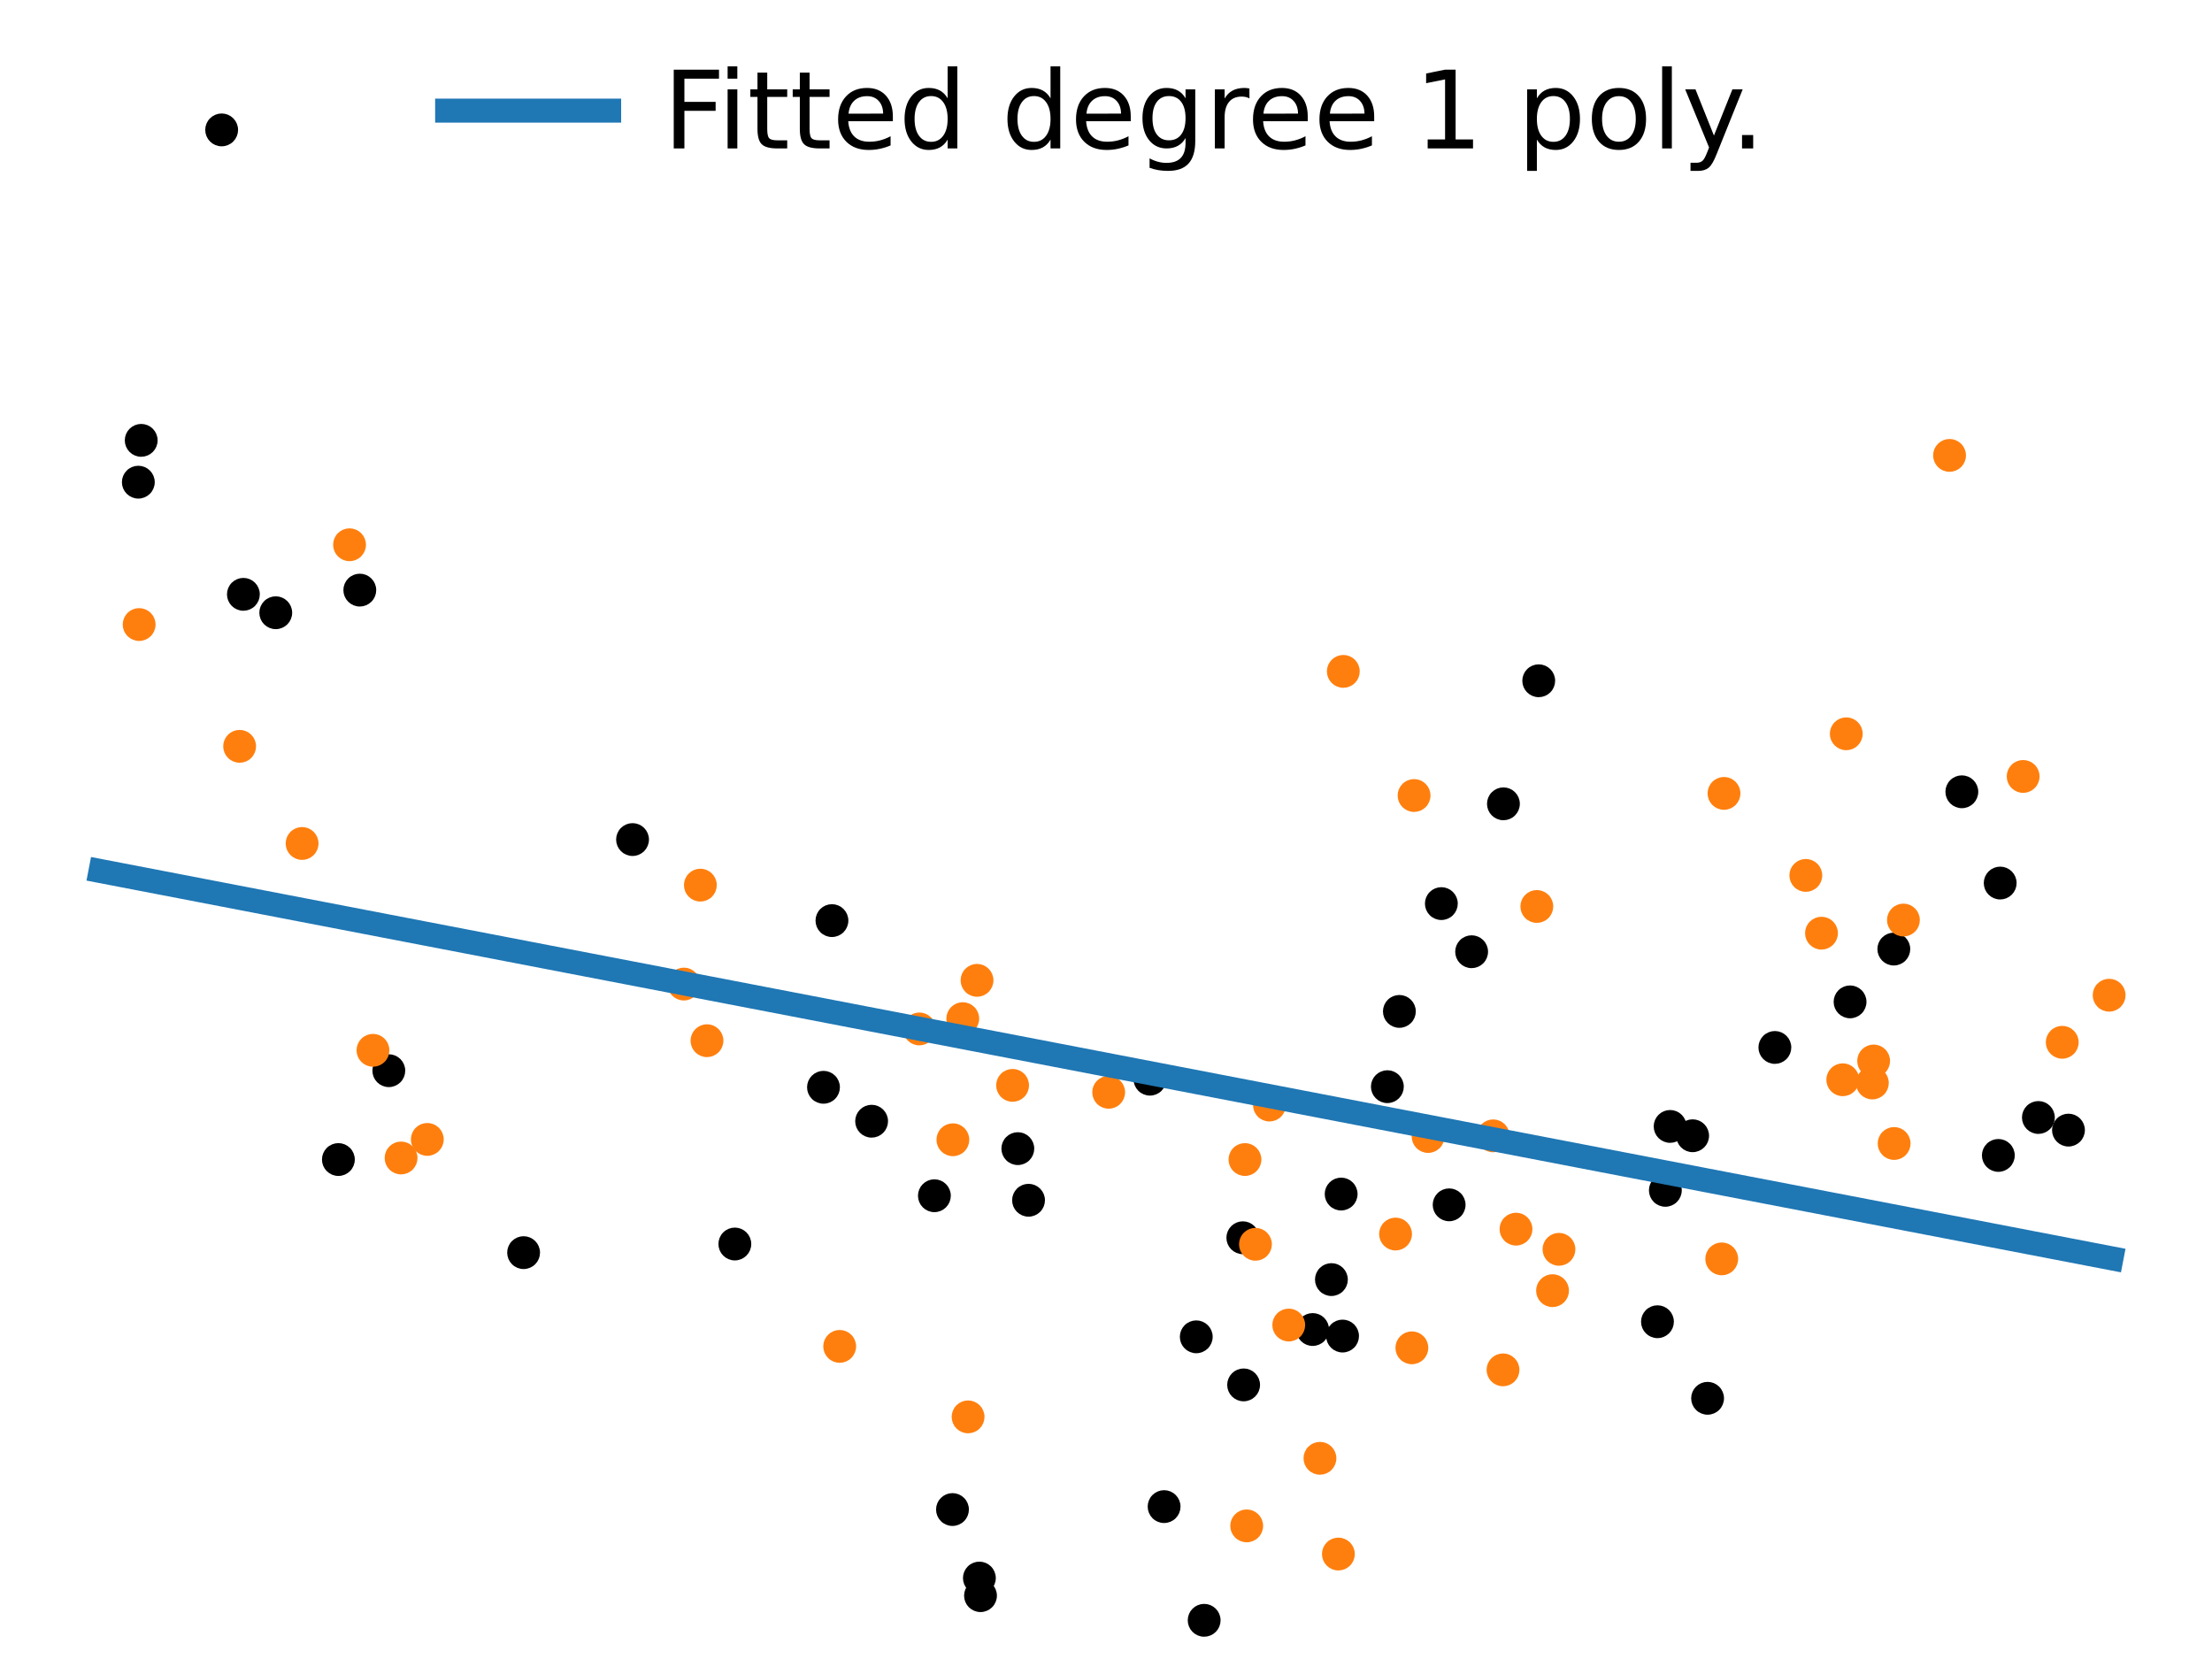
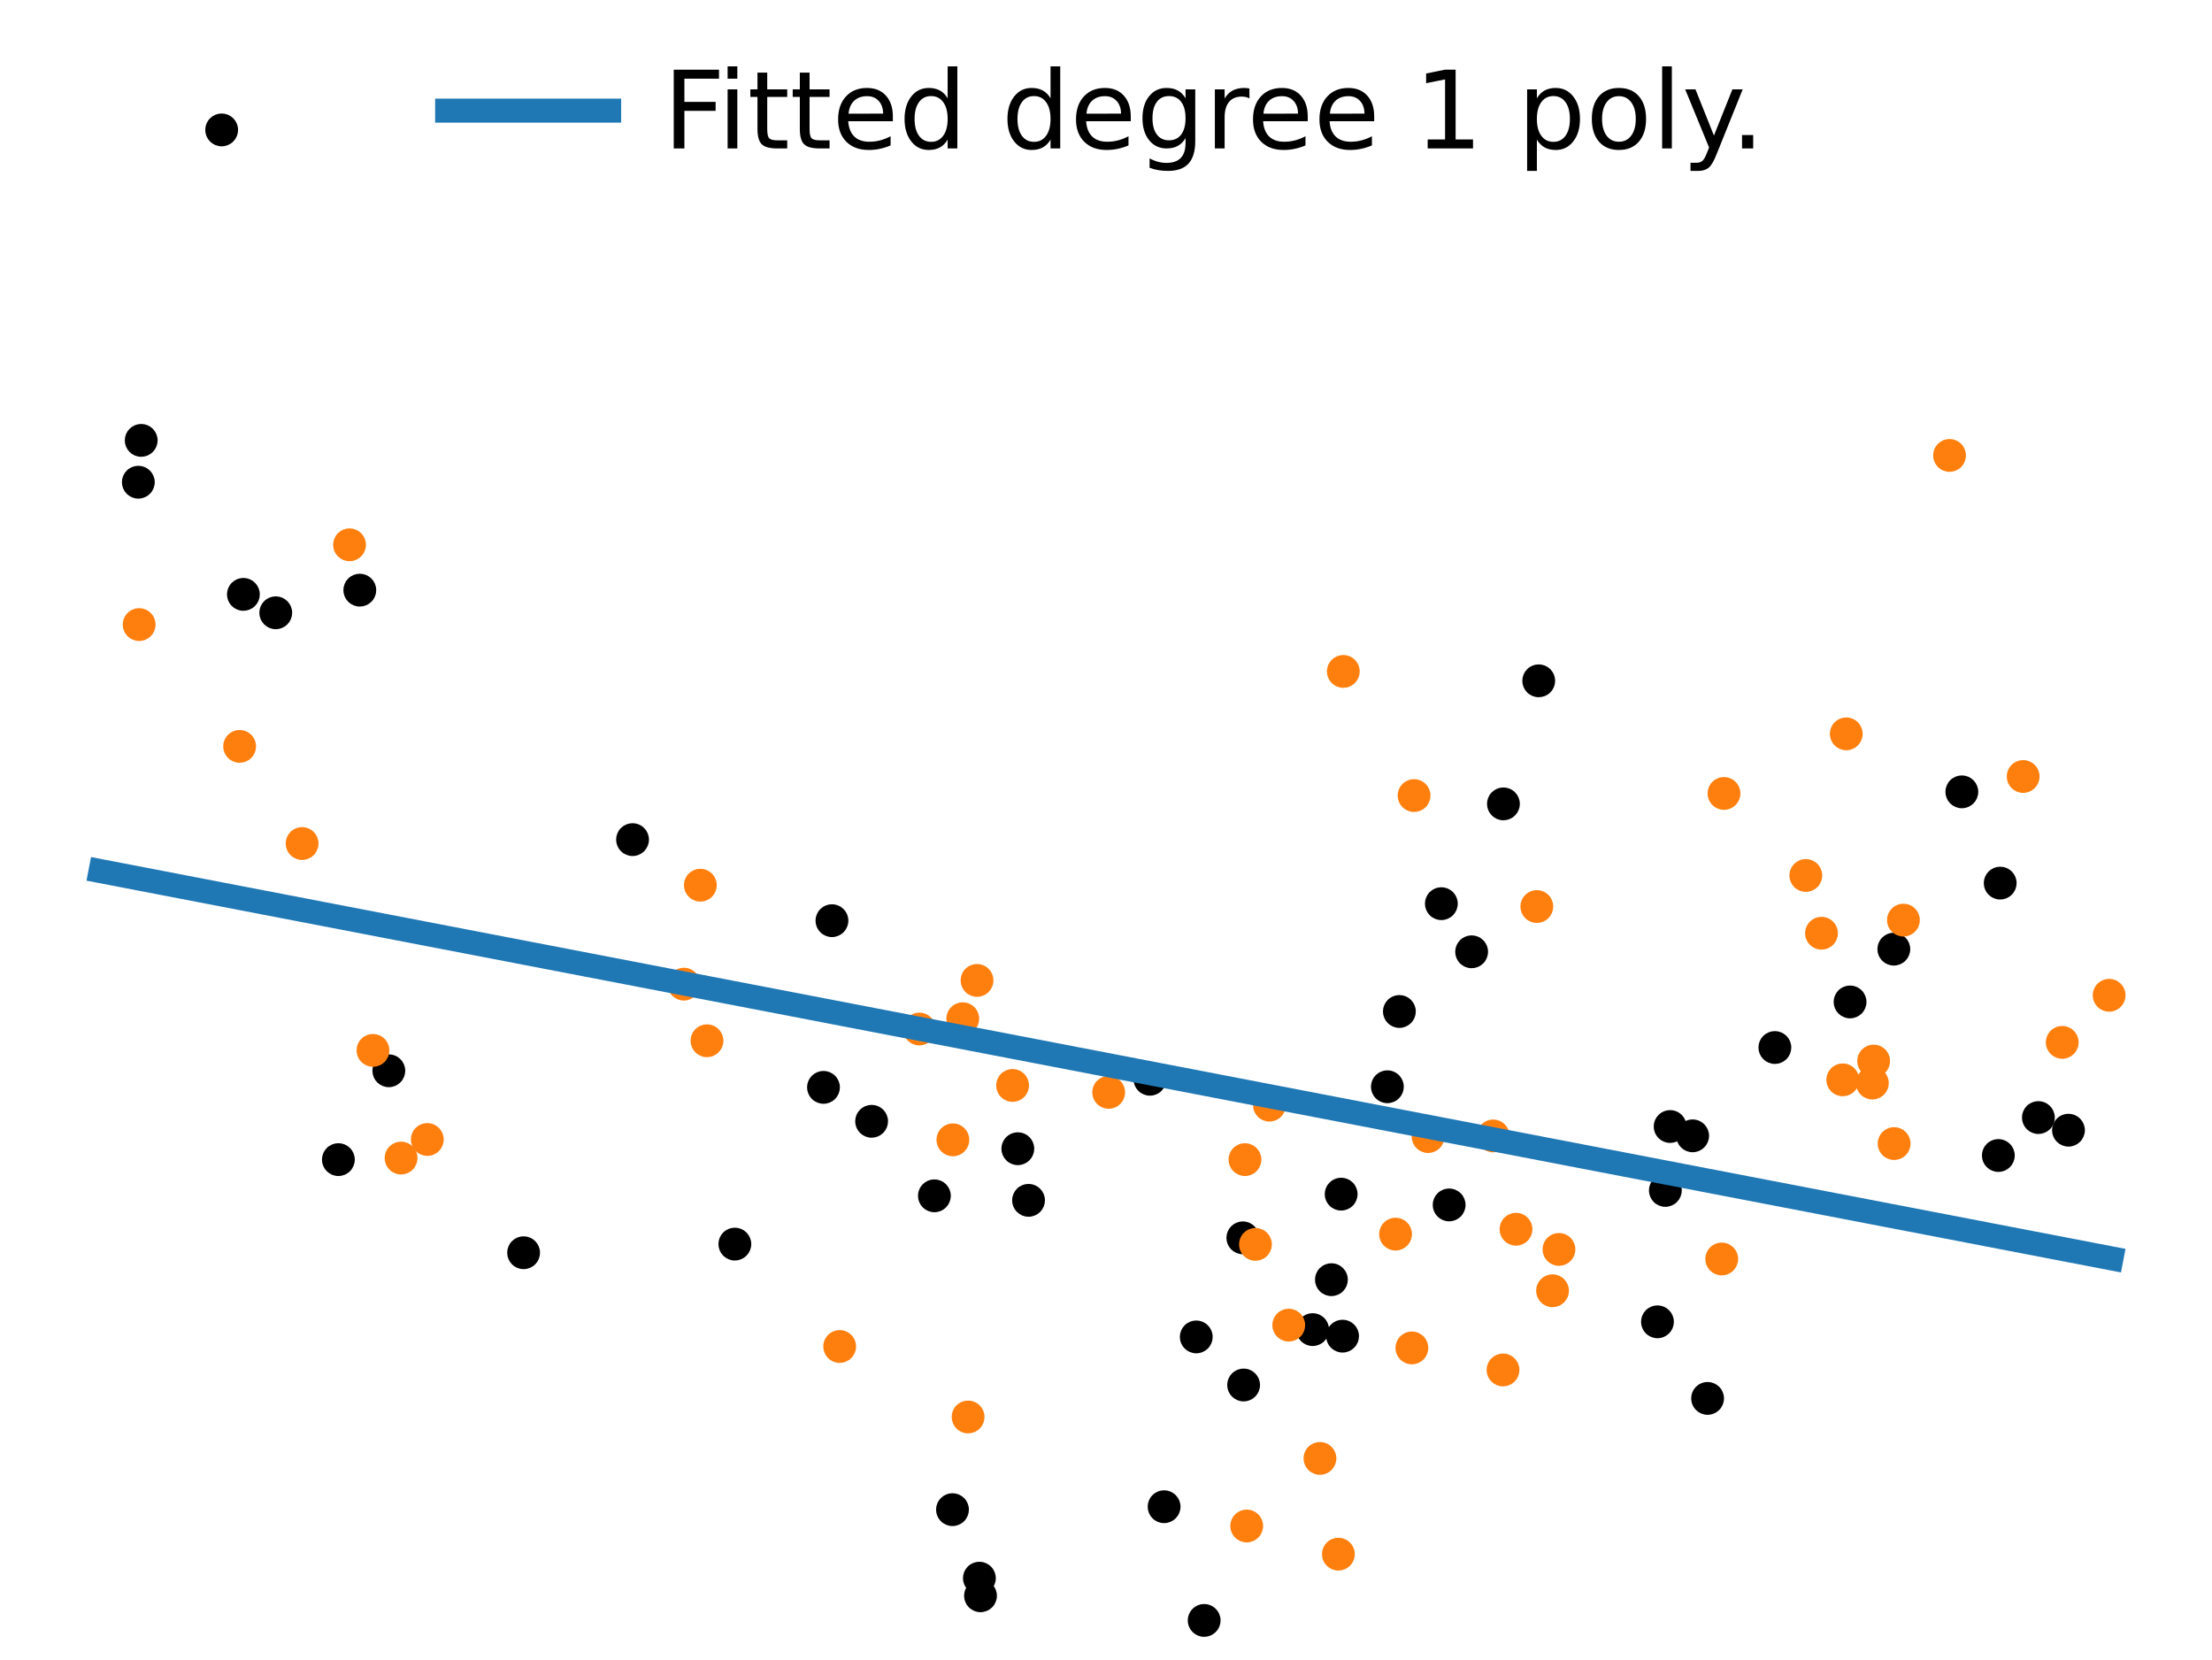
- <svg xmlns="http://www.w3.org/2000/svg" xmlns:xlink="http://www.w3.org/1999/xlink" height="276.48pt" version="1.1" viewBox="0 0 368.64 276.48" width="368.64pt">
+ <svg xmlns="http://www.w3.org/2000/svg" xmlns:xlink="http://www.w3.org/1999/xlink" width="491.52" height="368.64" version="1.1" viewBox="0 0 368.64 276.48">
  <defs>
-     <style type="text/css">*{stroke-linecap:butt;stroke-linejoin:round;}</style>
+     <style type="text/css">*{stroke-linecap:butt;stroke-linejoin:round}</style>
  </defs>
  <g id="figure_1">
    <g id="patch_1">
-       <path d="M 0 276.48  L 368.64 276.48  L 368.64 0  L 0 0  z " style="fill:none;" />
+       <path d="M 0 276.48 L 368.64 276.48 L 368.64 0 L 0 0 z" style="fill:none" />
    </g>
    <g id="axes_1">
      <g id="PathCollection_1">
        <defs>
-           <path d="M 0 2.236  C 0.593 2.236 1.162 2 1.581 1.581  C 2 1.162 2.236 0.593 2.236 0  C 2.236 -0.593 2 -1.162 1.581 -1.581  C 1.162 -2 0.593 -2.236 0 -2.236  C -0.593 -2.236 -1.162 -2 -1.581 -1.581  C -2 -1.162 -2.236 -0.593 -2.236 0  C -2.236 0.593 -2 1.162 -1.581 1.581  C -1.162 2 -0.593 2.236 0 2.236  z " id="m00d4eb7989" style="stroke:#000000;" />
+           <path id="m00d4eb7989" d="M 0 2.236 C 0.593 2.236 1.162 2 1.581 1.581 C 2 1.162 2.236 0.593 2.236 0 C 2.236 -0.593 2 -1.162 1.581 -1.581 C 1.162 -2 0.593 -2.236 0 -2.236 C -0.593 -2.236 -1.162 -2 -1.581 -1.581 C -2 -1.162 -2.236 -0.593 -2.236 0 C -2.236 0.593 -2 1.162 -1.581 1.581 C -1.162 2 -0.593 2.236 0 2.236 z" style="stroke:#000" />
        </defs>
        <g clip-path="url(#p0b54e3c470)">
-           <use style="stroke:#000000;" x="200.679" xlink:href="#m00d4eb7989" y="270.03" />
-           <use style="stroke:#000000;" x="256.436" xlink:href="#m00d4eb7989" y="113.452" />
-           <use style="stroke:#000000;" x="218.759" xlink:href="#m00d4eb7989" y="221.569" />
-           <use style="stroke:#000000;" x="199.362" xlink:href="#m00d4eb7989" y="222.787" />
-           <use style="stroke:#000000;" x="158.735" xlink:href="#m00d4eb7989" y="251.57" />
-           <use style="stroke:#000000;" x="233.213" xlink:href="#m00d4eb7989" y="168.555" />
-           <use style="stroke:#000000;" x="163.404" xlink:href="#m00d4eb7989" y="265.923" />
-           <use style="stroke:#000000;" x="315.614" xlink:href="#m00d4eb7989" y="158.167" />
-           <use style="stroke:#000000;" x="339.706" xlink:href="#m00d4eb7989" y="186.234" />
-           <use style="stroke:#000000;" x="145.258" xlink:href="#m00d4eb7989" y="186.855" />
-           <use style="stroke:#000000;" x="282.085" xlink:href="#m00d4eb7989" y="189.277" />
-           <use style="stroke:#000000;" x="194.003" xlink:href="#m00d4eb7989" y="251.081" />
-           <use style="stroke:#000000;" x="207.124" xlink:href="#m00d4eb7989" y="206.276" />
-           <use style="stroke:#000000;" x="326.949" xlink:href="#m00d4eb7989" y="131.954" />
-           <use style="stroke:#000000;" x="40.562" xlink:href="#m00d4eb7989" y="99.048" />
-           <use style="stroke:#000000;" x="45.956" xlink:href="#m00d4eb7989" y="102.115" />
-           <use style="stroke:#000000;" x="23.532" xlink:href="#m00d4eb7989" y="73.387" />
-           <use style="stroke:#000000;" x="295.79" xlink:href="#m00d4eb7989" y="174.562" />
-           <use style="stroke:#000000;" x="277.538" xlink:href="#m00d4eb7989" y="198.373" />
-           <use style="stroke:#000000;" x="308.321" xlink:href="#m00d4eb7989" y="166.965" />
-           <use style="stroke:#000000;" x="344.718" xlink:href="#m00d4eb7989" y="188.337" />
-           <use style="stroke:#000000;" x="284.576" xlink:href="#m00d4eb7989" y="233.031" />
-           <use style="stroke:#000000;" x="171.411" xlink:href="#m00d4eb7989" y="200.027" />
-           <use style="stroke:#000000;" x="278.333" xlink:href="#m00d4eb7989" y="187.723" />
-           <use style="stroke:#000000;" x="56.393" xlink:href="#m00d4eb7989" y="193.241" />
-           <use style="stroke:#000000;" x="231.211" xlink:href="#m00d4eb7989" y="181.098" />
-           <use style="stroke:#000000;" x="64.798" xlink:href="#m00d4eb7989" y="178.434" />
-           <use style="stroke:#000000;" x="333.341" xlink:href="#m00d4eb7989" y="147.164" />
-           <use style="stroke:#000000;" x="191.642" xlink:href="#m00d4eb7989" y="179.85" />
-           <use style="stroke:#000000;" x="155.721" xlink:href="#m00d4eb7989" y="199.273" />
-           <use style="stroke:#000000;" x="105.416" xlink:href="#m00d4eb7989" y="139.916" />
-           <use style="stroke:#000000;" x="276.223" xlink:href="#m00d4eb7989" y="220.27" />
-           <use style="stroke:#000000;" x="169.625" xlink:href="#m00d4eb7989" y="191.424" />
-           <use style="stroke:#000000;" x="207.254" xlink:href="#m00d4eb7989" y="230.798" />
-           <use style="stroke:#000000;" x="23.053" xlink:href="#m00d4eb7989" y="80.356" />
-           <use style="stroke:#000000;" x="223.743" xlink:href="#m00d4eb7989" y="222.658" />
-           <use style="stroke:#000000;" x="221.886" xlink:href="#m00d4eb7989" y="213.247" />
-           <use style="stroke:#000000;" x="223.508" xlink:href="#m00d4eb7989" y="198.994" />
-           <use style="stroke:#000000;" x="333.032" xlink:href="#m00d4eb7989" y="192.555" />
-           <use style="stroke:#000000;" x="245.253" xlink:href="#m00d4eb7989" y="158.609" />
-           <use style="stroke:#000000;" x="137.237" xlink:href="#m00d4eb7989" y="181.2" />
-           <use style="stroke:#000000;" x="163.218" xlink:href="#m00d4eb7989" y="262.99" />
-           <use style="stroke:#000000;" x="250.552" xlink:href="#m00d4eb7989" y="133.959" />
-           <use style="stroke:#000000;" x="36.94" xlink:href="#m00d4eb7989" y="21.648" />
-           <use style="stroke:#000000;" x="240.208" xlink:href="#m00d4eb7989" y="150.588" />
-           <use style="stroke:#000000;" x="241.505" xlink:href="#m00d4eb7989" y="200.79" />
-           <use style="stroke:#000000;" x="87.261" xlink:href="#m00d4eb7989" y="208.757" />
-           <use style="stroke:#000000;" x="59.963" xlink:href="#m00d4eb7989" y="98.344" />
-           <use style="stroke:#000000;" x="122.465" xlink:href="#m00d4eb7989" y="207.319" />
-           <use style="stroke:#000000;" x="138.646" xlink:href="#m00d4eb7989" y="153.422" />
+           <use style="stroke:#000" x="200.679" y="270.03" xlink:href="#m00d4eb7989" />
+           <use style="stroke:#000" x="256.436" y="113.452" xlink:href="#m00d4eb7989" />
+           <use style="stroke:#000" x="218.759" y="221.569" xlink:href="#m00d4eb7989" />
+           <use style="stroke:#000" x="199.362" y="222.787" xlink:href="#m00d4eb7989" />
+           <use style="stroke:#000" x="158.735" y="251.57" xlink:href="#m00d4eb7989" />
+           <use style="stroke:#000" x="233.213" y="168.555" xlink:href="#m00d4eb7989" />
+           <use style="stroke:#000" x="163.404" y="265.923" xlink:href="#m00d4eb7989" />
+           <use style="stroke:#000" x="315.614" y="158.167" xlink:href="#m00d4eb7989" />
+           <use style="stroke:#000" x="339.706" y="186.234" xlink:href="#m00d4eb7989" />
+           <use style="stroke:#000" x="145.258" y="186.855" xlink:href="#m00d4eb7989" />
+           <use style="stroke:#000" x="282.085" y="189.277" xlink:href="#m00d4eb7989" />
+           <use style="stroke:#000" x="194.003" y="251.081" xlink:href="#m00d4eb7989" />
+           <use style="stroke:#000" x="207.124" y="206.276" xlink:href="#m00d4eb7989" />
+           <use style="stroke:#000" x="326.949" y="131.954" xlink:href="#m00d4eb7989" />
+           <use style="stroke:#000" x="40.562" y="99.048" xlink:href="#m00d4eb7989" />
+           <use style="stroke:#000" x="45.956" y="102.115" xlink:href="#m00d4eb7989" />
+           <use style="stroke:#000" x="23.532" y="73.387" xlink:href="#m00d4eb7989" />
+           <use style="stroke:#000" x="295.79" y="174.562" xlink:href="#m00d4eb7989" />
+           <use style="stroke:#000" x="277.538" y="198.373" xlink:href="#m00d4eb7989" />
+           <use style="stroke:#000" x="308.321" y="166.965" xlink:href="#m00d4eb7989" />
+           <use style="stroke:#000" x="344.718" y="188.337" xlink:href="#m00d4eb7989" />
+           <use style="stroke:#000" x="284.576" y="233.031" xlink:href="#m00d4eb7989" />
+           <use style="stroke:#000" x="171.411" y="200.027" xlink:href="#m00d4eb7989" />
+           <use style="stroke:#000" x="278.333" y="187.723" xlink:href="#m00d4eb7989" />
+           <use style="stroke:#000" x="56.393" y="193.241" xlink:href="#m00d4eb7989" />
+           <use style="stroke:#000" x="231.211" y="181.098" xlink:href="#m00d4eb7989" />
+           <use style="stroke:#000" x="64.798" y="178.434" xlink:href="#m00d4eb7989" />
+           <use style="stroke:#000" x="333.341" y="147.164" xlink:href="#m00d4eb7989" />
+           <use style="stroke:#000" x="191.642" y="179.85" xlink:href="#m00d4eb7989" />
+           <use style="stroke:#000" x="155.721" y="199.273" xlink:href="#m00d4eb7989" />
+           <use style="stroke:#000" x="105.416" y="139.916" xlink:href="#m00d4eb7989" />
+           <use style="stroke:#000" x="276.223" y="220.27" xlink:href="#m00d4eb7989" />
+           <use style="stroke:#000" x="169.625" y="191.424" xlink:href="#m00d4eb7989" />
+           <use style="stroke:#000" x="207.254" y="230.798" xlink:href="#m00d4eb7989" />
+           <use style="stroke:#000" x="23.053" y="80.356" xlink:href="#m00d4eb7989" />
+           <use style="stroke:#000" x="223.743" y="222.658" xlink:href="#m00d4eb7989" />
+           <use style="stroke:#000" x="221.886" y="213.247" xlink:href="#m00d4eb7989" />
+           <use style="stroke:#000" x="223.508" y="198.994" xlink:href="#m00d4eb7989" />
+           <use style="stroke:#000" x="333.032" y="192.555" xlink:href="#m00d4eb7989" />
+           <use style="stroke:#000" x="245.253" y="158.609" xlink:href="#m00d4eb7989" />
+           <use style="stroke:#000" x="137.237" y="181.2" xlink:href="#m00d4eb7989" />
+           <use style="stroke:#000" x="163.218" y="262.99" xlink:href="#m00d4eb7989" />
+           <use style="stroke:#000" x="250.552" y="133.959" xlink:href="#m00d4eb7989" />
+           <use style="stroke:#000" x="36.94" y="21.648" xlink:href="#m00d4eb7989" />
+           <use style="stroke:#000" x="240.208" y="150.588" xlink:href="#m00d4eb7989" />
+           <use style="stroke:#000" x="241.505" y="200.79" xlink:href="#m00d4eb7989" />
+           <use style="stroke:#000" x="87.261" y="208.757" xlink:href="#m00d4eb7989" />
+           <use style="stroke:#000" x="59.963" y="98.344" xlink:href="#m00d4eb7989" />
+           <use style="stroke:#000" x="122.465" y="207.319" xlink:href="#m00d4eb7989" />
+           <use style="stroke:#000" x="138.646" y="153.422" xlink:href="#m00d4eb7989" />
        </g>
      </g>
      <g id="PathCollection_2">
        <defs>
-           <path d="M 0 2.236  C 0.593 2.236 1.162 2 1.581 1.581  C 2 1.162 2.236 0.593 2.236 0  C 2.236 -0.593 2 -1.162 1.581 -1.581  C 1.162 -2 0.593 -2.236 0 -2.236  C -0.593 -2.236 -1.162 -2 -1.581 -1.581  C -2 -1.162 -2.236 -0.593 -2.236 0  C -2.236 0.593 -2 1.162 -1.581 1.581  C -1.162 2 -0.593 2.236 0 2.236  z " id="m452394b585" style="stroke:#ff7f0e;" />
+           <path id="m452394b585" d="M 0 2.236 C 0.593 2.236 1.162 2 1.581 1.581 C 2 1.162 2.236 0.593 2.236 0 C 2.236 -0.593 2 -1.162 1.581 -1.581 C 1.162 -2 0.593 -2.236 0 -2.236 C -0.593 -2.236 -1.162 -2 -1.581 -1.581 C -2 -1.162 -2.236 -0.593 -2.236 0 C -2.236 0.593 -2 1.162 -1.581 1.581 C -1.162 2 -0.593 2.236 0 2.236 z" style="stroke:#ff7f0e" />
        </defs>
        <g clip-path="url(#p0b54e3c470)">
-           <use style="fill:#ff7f0e;stroke:#ff7f0e;" x="312.038" xlink:href="#m452394b585" y="180.485" />
-           <use style="fill:#ff7f0e;stroke:#ff7f0e;" x="211.557" xlink:href="#m452394b585" y="184.163" />
-           <use style="fill:#ff7f0e;stroke:#ff7f0e;" x="312.25" xlink:href="#m452394b585" y="176.815" />
-           <use style="fill:#ff7f0e;stroke:#ff7f0e;" x="248.843" xlink:href="#m452394b585" y="189.294" />
-           <use style="fill:#ff7f0e;stroke:#ff7f0e;" x="259.809" xlink:href="#m452394b585" y="208.204" />
-           <use style="fill:#ff7f0e;stroke:#ff7f0e;" x="184.764" xlink:href="#m452394b585" y="182.033" />
-           <use style="fill:#ff7f0e;stroke:#ff7f0e;" x="337.166" xlink:href="#m452394b585" y="129.396" />
-           <use style="fill:#ff7f0e;stroke:#ff7f0e;" x="232.575" xlink:href="#m452394b585" y="205.659" />
-           <use style="fill:#ff7f0e;stroke:#ff7f0e;" x="158.802" xlink:href="#m452394b585" y="189.946" />
-           <use style="fill:#ff7f0e;stroke:#ff7f0e;" x="219.975" xlink:href="#m452394b585" y="243.032" />
-           <use style="fill:#ff7f0e;stroke:#ff7f0e;" x="23.189" xlink:href="#m452394b585" y="104.082" />
-           <use style="fill:#ff7f0e;stroke:#ff7f0e;" x="117.822" xlink:href="#m452394b585" y="173.437" />
-           <use style="fill:#ff7f0e;stroke:#ff7f0e;" x="237.999" xlink:href="#m452394b585" y="189.402" />
-           <use style="fill:#ff7f0e;stroke:#ff7f0e;" x="113.969" xlink:href="#m452394b585" y="163.998" />
-           <use style="fill:#ff7f0e;stroke:#ff7f0e;" x="223.87" xlink:href="#m452394b585" y="111.888" />
-           <use style="fill:#ff7f0e;stroke:#ff7f0e;" x="160.448" xlink:href="#m452394b585" y="169.762" />
-           <use style="fill:#ff7f0e;stroke:#ff7f0e;" x="62.157" xlink:href="#m452394b585" y="175.039" />
-           <use style="fill:#ff7f0e;stroke:#ff7f0e;" x="116.719" xlink:href="#m452394b585" y="147.511" />
-           <use style="fill:#ff7f0e;stroke:#ff7f0e;" x="207.767" xlink:href="#m452394b585" y="254.294" />
-           <use style="fill:#ff7f0e;stroke:#ff7f0e;" x="214.774" xlink:href="#m452394b585" y="220.823" />
-           <use style="fill:#ff7f0e;stroke:#ff7f0e;" x="209.228" xlink:href="#m452394b585" y="207.366" />
-           <use style="fill:#ff7f0e;stroke:#ff7f0e;" x="235.662" xlink:href="#m452394b585" y="132.575" />
-           <use style="fill:#ff7f0e;stroke:#ff7f0e;" x="235.294" xlink:href="#m452394b585" y="224.619" />
-           <use style="fill:#ff7f0e;stroke:#ff7f0e;" x="161.336" xlink:href="#m452394b585" y="236.128" />
-           <use style="fill:#ff7f0e;stroke:#ff7f0e;" x="317.214" xlink:href="#m452394b585" y="153.329" />
-           <use style="fill:#ff7f0e;stroke:#ff7f0e;" x="139.936" xlink:href="#m452394b585" y="224.38" />
-           <use style="fill:#ff7f0e;stroke:#ff7f0e;" x="162.827" xlink:href="#m452394b585" y="163.377" />
-           <use style="fill:#ff7f0e;stroke:#ff7f0e;" x="315.664" xlink:href="#m452394b585" y="190.567" />
-           <use style="fill:#ff7f0e;stroke:#ff7f0e;" x="286.934" xlink:href="#m452394b585" y="209.798" />
-           <use style="fill:#ff7f0e;stroke:#ff7f0e;" x="252.649" xlink:href="#m452394b585" y="204.842" />
-           <use style="fill:#ff7f0e;stroke:#ff7f0e;" x="50.345" xlink:href="#m452394b585" y="140.567" />
-           <use style="fill:#ff7f0e;stroke:#ff7f0e;" x="324.9" xlink:href="#m452394b585" y="75.893" />
-           <use style="fill:#ff7f0e;stroke:#ff7f0e;" x="256.118" xlink:href="#m452394b585" y="151.066" />
-           <use style="fill:#ff7f0e;stroke:#ff7f0e;" x="351.497" xlink:href="#m452394b585" y="165.856" />
-           <use style="fill:#ff7f0e;stroke:#ff7f0e;" x="66.841" xlink:href="#m452394b585" y="192.981" />
-           <use style="fill:#ff7f0e;stroke:#ff7f0e;" x="307.689" xlink:href="#m452394b585" y="122.291" />
-           <use style="fill:#ff7f0e;stroke:#ff7f0e;" x="71.212" xlink:href="#m452394b585" y="189.888" />
-           <use style="fill:#ff7f0e;stroke:#ff7f0e;" x="223.047" xlink:href="#m452394b585" y="258.988" />
-           <use style="fill:#ff7f0e;stroke:#ff7f0e;" x="58.252" xlink:href="#m452394b585" y="90.786" />
-           <use style="fill:#ff7f0e;stroke:#ff7f0e;" x="300.947" xlink:href="#m452394b585" y="145.889" />
-           <use style="fill:#ff7f0e;stroke:#ff7f0e;" x="287.311" xlink:href="#m452394b585" y="132.223" />
-           <use style="fill:#ff7f0e;stroke:#ff7f0e;" x="207.478" xlink:href="#m452394b585" y="193.241" />
-           <use style="fill:#ff7f0e;stroke:#ff7f0e;" x="153.215" xlink:href="#m452394b585" y="171.477" />
-           <use style="fill:#ff7f0e;stroke:#ff7f0e;" x="39.936" xlink:href="#m452394b585" y="124.377" />
-           <use style="fill:#ff7f0e;stroke:#ff7f0e;" x="250.484" xlink:href="#m452394b585" y="228.293" />
-           <use style="fill:#ff7f0e;stroke:#ff7f0e;" x="168.751" xlink:href="#m452394b585" y="180.88" />
-           <use style="fill:#ff7f0e;stroke:#ff7f0e;" x="258.737" xlink:href="#m452394b585" y="215.094" />
-           <use style="fill:#ff7f0e;stroke:#ff7f0e;" x="307.105" xlink:href="#m452394b585" y="179.947" />
-           <use style="fill:#ff7f0e;stroke:#ff7f0e;" x="343.68" xlink:href="#m452394b585" y="173.702" />
-           <use style="fill:#ff7f0e;stroke:#ff7f0e;" x="303.559" xlink:href="#m452394b585" y="155.517" />
+           <use style="fill:#ff7f0e;stroke:#ff7f0e" x="312.038" y="180.485" xlink:href="#m452394b585" />
+           <use style="fill:#ff7f0e;stroke:#ff7f0e" x="211.557" y="184.163" xlink:href="#m452394b585" />
+           <use style="fill:#ff7f0e;stroke:#ff7f0e" x="312.25" y="176.815" xlink:href="#m452394b585" />
+           <use style="fill:#ff7f0e;stroke:#ff7f0e" x="248.843" y="189.294" xlink:href="#m452394b585" />
+           <use style="fill:#ff7f0e;stroke:#ff7f0e" x="259.809" y="208.204" xlink:href="#m452394b585" />
+           <use style="fill:#ff7f0e;stroke:#ff7f0e" x="184.764" y="182.033" xlink:href="#m452394b585" />
+           <use style="fill:#ff7f0e;stroke:#ff7f0e" x="337.166" y="129.396" xlink:href="#m452394b585" />
+           <use style="fill:#ff7f0e;stroke:#ff7f0e" x="232.575" y="205.659" xlink:href="#m452394b585" />
+           <use style="fill:#ff7f0e;stroke:#ff7f0e" x="158.802" y="189.946" xlink:href="#m452394b585" />
+           <use style="fill:#ff7f0e;stroke:#ff7f0e" x="219.975" y="243.032" xlink:href="#m452394b585" />
+           <use style="fill:#ff7f0e;stroke:#ff7f0e" x="23.189" y="104.082" xlink:href="#m452394b585" />
+           <use style="fill:#ff7f0e;stroke:#ff7f0e" x="117.822" y="173.437" xlink:href="#m452394b585" />
+           <use style="fill:#ff7f0e;stroke:#ff7f0e" x="237.999" y="189.402" xlink:href="#m452394b585" />
+           <use style="fill:#ff7f0e;stroke:#ff7f0e" x="113.969" y="163.998" xlink:href="#m452394b585" />
+           <use style="fill:#ff7f0e;stroke:#ff7f0e" x="223.87" y="111.888" xlink:href="#m452394b585" />
+           <use style="fill:#ff7f0e;stroke:#ff7f0e" x="160.448" y="169.762" xlink:href="#m452394b585" />
+           <use style="fill:#ff7f0e;stroke:#ff7f0e" x="62.157" y="175.039" xlink:href="#m452394b585" />
+           <use style="fill:#ff7f0e;stroke:#ff7f0e" x="116.719" y="147.511" xlink:href="#m452394b585" />
+           <use style="fill:#ff7f0e;stroke:#ff7f0e" x="207.767" y="254.294" xlink:href="#m452394b585" />
+           <use style="fill:#ff7f0e;stroke:#ff7f0e" x="214.774" y="220.823" xlink:href="#m452394b585" />
+           <use style="fill:#ff7f0e;stroke:#ff7f0e" x="209.228" y="207.366" xlink:href="#m452394b585" />
+           <use style="fill:#ff7f0e;stroke:#ff7f0e" x="235.662" y="132.575" xlink:href="#m452394b585" />
+           <use style="fill:#ff7f0e;stroke:#ff7f0e" x="235.294" y="224.619" xlink:href="#m452394b585" />
+           <use style="fill:#ff7f0e;stroke:#ff7f0e" x="161.336" y="236.128" xlink:href="#m452394b585" />
+           <use style="fill:#ff7f0e;stroke:#ff7f0e" x="317.214" y="153.329" xlink:href="#m452394b585" />
+           <use style="fill:#ff7f0e;stroke:#ff7f0e" x="139.936" y="224.38" xlink:href="#m452394b585" />
+           <use style="fill:#ff7f0e;stroke:#ff7f0e" x="162.827" y="163.377" xlink:href="#m452394b585" />
+           <use style="fill:#ff7f0e;stroke:#ff7f0e" x="315.664" y="190.567" xlink:href="#m452394b585" />
+           <use style="fill:#ff7f0e;stroke:#ff7f0e" x="286.934" y="209.798" xlink:href="#m452394b585" />
+           <use style="fill:#ff7f0e;stroke:#ff7f0e" x="252.649" y="204.842" xlink:href="#m452394b585" />
+           <use style="fill:#ff7f0e;stroke:#ff7f0e" x="50.345" y="140.567" xlink:href="#m452394b585" />
+           <use style="fill:#ff7f0e;stroke:#ff7f0e" x="324.9" y="75.893" xlink:href="#m452394b585" />
+           <use style="fill:#ff7f0e;stroke:#ff7f0e" x="256.118" y="151.066" xlink:href="#m452394b585" />
+           <use style="fill:#ff7f0e;stroke:#ff7f0e" x="351.497" y="165.856" xlink:href="#m452394b585" />
+           <use style="fill:#ff7f0e;stroke:#ff7f0e" x="66.841" y="192.981" xlink:href="#m452394b585" />
+           <use style="fill:#ff7f0e;stroke:#ff7f0e" x="307.689" y="122.291" xlink:href="#m452394b585" />
+           <use style="fill:#ff7f0e;stroke:#ff7f0e" x="71.212" y="189.888" xlink:href="#m452394b585" />
+           <use style="fill:#ff7f0e;stroke:#ff7f0e" x="223.047" y="258.988" xlink:href="#m452394b585" />
+           <use style="fill:#ff7f0e;stroke:#ff7f0e" x="58.252" y="90.786" xlink:href="#m452394b585" />
+           <use style="fill:#ff7f0e;stroke:#ff7f0e" x="300.947" y="145.889" xlink:href="#m452394b585" />
+           <use style="fill:#ff7f0e;stroke:#ff7f0e" x="287.311" y="132.223" xlink:href="#m452394b585" />
+           <use style="fill:#ff7f0e;stroke:#ff7f0e" x="207.478" y="193.241" xlink:href="#m452394b585" />
+           <use style="fill:#ff7f0e;stroke:#ff7f0e" x="153.215" y="171.477" xlink:href="#m452394b585" />
+           <use style="fill:#ff7f0e;stroke:#ff7f0e" x="39.936" y="124.377" xlink:href="#m452394b585" />
+           <use style="fill:#ff7f0e;stroke:#ff7f0e" x="250.484" y="228.293" xlink:href="#m452394b585" />
+           <use style="fill:#ff7f0e;stroke:#ff7f0e" x="168.751" y="180.88" xlink:href="#m452394b585" />
+           <use style="fill:#ff7f0e;stroke:#ff7f0e" x="258.737" y="215.094" xlink:href="#m452394b585" />
+           <use style="fill:#ff7f0e;stroke:#ff7f0e" x="307.105" y="179.947" xlink:href="#m452394b585" />
+           <use style="fill:#ff7f0e;stroke:#ff7f0e" x="343.68" y="173.702" xlink:href="#m452394b585" />
+           <use style="fill:#ff7f0e;stroke:#ff7f0e" x="303.559" y="155.517" xlink:href="#m452394b585" />
        </g>
      </g>
      <g id="line2d_1">
-         <path clip-path="url(#p0b54e3c470)" d="M 16.756 145.167  L 20.141 145.819  L 23.527 146.471  L 26.912 147.122  L 30.297 147.774  L 33.682 148.426  L 37.067 149.078  L 40.452 149.73  L 43.837 150.382  L 47.222 151.034  L 50.608 151.686  L 53.993 152.337  L 57.378 152.989  L 60.763 153.641  L 64.148 154.293  L 67.533 154.945  L 70.918 155.597  L 74.303 156.249  L 77.689 156.9  L 81.074 157.552  L 84.459 158.204  L 87.844 158.856  L 91.229 159.508  L 94.614 160.16  L 97.999 160.812  L 101.384 161.463  L 104.77 162.115  L 108.155 162.767  L 111.54 163.419  L 114.925 164.071  L 118.31 164.723  L 121.695 165.375  L 125.08 166.026  L 128.465 166.678  L 131.851 167.33  L 135.236 167.982  L 138.621 168.634  L 142.006 169.286  L 145.391 169.938  L 148.776 170.589  L 152.161 171.241  L 155.546 171.893  L 158.932 172.545  L 162.317 173.197  L 165.702 173.849  L 169.087 174.501  L 172.472 175.152  L 175.857 175.804  L 179.242 176.456  L 182.627 177.108  L 186.013 177.76  L 189.398 178.412  L 192.783 179.064  L 196.168 179.715  L 199.553 180.367  L 202.938 181.019  L 206.323 181.671  L 209.708 182.323  L 213.094 182.975  L 216.479 183.627  L 219.864 184.278  L 223.249 184.93  L 226.634 185.582  L 230.019 186.234  L 233.404 186.886  L 236.789 187.538  L 240.175 188.19  L 243.56 188.842  L 246.945 189.493  L 250.33 190.145  L 253.715 190.797  L 257.1 191.449  L 260.485 192.101  L 263.87 192.753  L 267.256 193.405  L 270.641 194.056  L 274.026 194.708  L 277.411 195.36  L 280.796 196.012  L 284.181 196.664  L 287.566 197.316  L 290.951 197.968  L 294.337 198.619  L 297.722 199.271  L 301.107 199.923  L 304.492 200.575  L 307.877 201.227  L 311.262 201.879  L 314.647 202.531  L 318.032 203.182  L 321.418 203.834  L 324.803 204.486  L 328.188 205.138  L 331.573 205.79  L 334.958 206.442  L 338.343 207.094  L 341.728 207.745  L 345.113 208.397  L 348.499 209.049  L 351.884 209.701  " style="fill:none;stroke:#1f77b4;stroke-linecap:square;stroke-width:4;" />
+         <path d="M 16.756 145.167 L 20.141 145.819 L 23.527 146.471 L 26.912 147.122 L 30.297 147.774 L 33.682 148.426 L 37.067 149.078 L 40.452 149.73 L 43.837 150.382 L 47.222 151.034 L 50.608 151.686 L 53.993 152.337 L 57.378 152.989 L 60.763 153.641 L 64.148 154.293 L 67.533 154.945 L 70.918 155.597 L 74.303 156.249 L 77.689 156.9 L 81.074 157.552 L 84.459 158.204 L 87.844 158.856 L 91.229 159.508 L 94.614 160.16 L 97.999 160.812 L 101.384 161.463 L 104.77 162.115 L 108.155 162.767 L 111.54 163.419 L 114.925 164.071 L 118.31 164.723 L 121.695 165.375 L 125.08 166.026 L 128.465 166.678 L 131.851 167.33 L 135.236 167.982 L 138.621 168.634 L 142.006 169.286 L 145.391 169.938 L 148.776 170.589 L 152.161 171.241 L 155.546 171.893 L 158.932 172.545 L 162.317 173.197 L 165.702 173.849 L 169.087 174.501 L 172.472 175.152 L 175.857 175.804 L 179.242 176.456 L 182.627 177.108 L 186.013 177.76 L 189.398 178.412 L 192.783 179.064 L 196.168 179.715 L 199.553 180.367 L 202.938 181.019 L 206.323 181.671 L 209.708 182.323 L 213.094 182.975 L 216.479 183.627 L 219.864 184.278 L 223.249 184.93 L 226.634 185.582 L 230.019 186.234 L 233.404 186.886 L 236.789 187.538 L 240.175 188.19 L 243.56 188.842 L 246.945 189.493 L 250.33 190.145 L 253.715 190.797 L 257.1 191.449 L 260.485 192.101 L 263.87 192.753 L 267.256 193.405 L 270.641 194.056 L 274.026 194.708 L 277.411 195.36 L 280.796 196.012 L 284.181 196.664 L 287.566 197.316 L 290.951 197.968 L 294.337 198.619 L 297.722 199.271 L 301.107 199.923 L 304.492 200.575 L 307.877 201.227 L 311.262 201.879 L 314.647 202.531 L 318.032 203.182 L 321.418 203.834 L 324.803 204.486 L 328.188 205.138 L 331.573 205.79 L 334.958 206.442 L 338.343 207.094 L 341.728 207.745 L 345.113 208.397 L 348.499 209.049 L 351.884 209.701" clip-path="url(#p0b54e3c470)" style="fill:none;stroke:#1f77b4;stroke-linecap:square;stroke-width:4" />
      </g>
      <g id="legend_1">
        <g id="line2d_2">
-           <path d="M 74.517 18.436  L 101.517 18.436  " style="fill:none;stroke:#1f77b4;stroke-linecap:square;stroke-width:4;" />
+           <path d="M 74.517 18.436 L 101.517 18.436" style="fill:none;stroke:#1f77b4;stroke-linecap:square;stroke-width:4" />
        </g>
-         <g id="line2d_3" />
        <g id="text_1">
          <g transform="translate(110.5172 24.73639)scale(0.18 -0.18)">
            <defs>
-               <path d="M 9.812 72.906  L 51.703 72.906  L 51.703 64.594  L 19.672 64.594  L 19.672 43.109  L 48.578 43.109  L 48.578 34.812  L 19.672 34.812  L 19.672 0  L 9.812 0  z " id="DejaVuSans-70" />
-               <path d="M 9.422 54.688  L 18.406 54.688  L 18.406 0  L 9.422 0  z M 9.422 75.984  L 18.406 75.984  L 18.406 64.594  L 9.422 64.594  z " id="DejaVuSans-105" />
-               <path d="M 18.312 70.219  L 18.312 54.688  L 36.812 54.688  L 36.812 47.703  L 18.312 47.703  L 18.312 18.016  Q 18.312 11.328 20.141 9.422  Q 21.969 7.516 27.594 7.516  L 36.812 7.516  L 36.812 0  L 27.594 0  Q 17.188 0 13.234 3.875  Q 9.281 7.766 9.281 18.016  L 9.281 47.703  L 2.688 47.703  L 2.688 54.688  L 9.281 54.688  L 9.281 70.219  z " id="DejaVuSans-116" />
-               <path d="M 56.203 29.594  L 56.203 25.203  L 14.891 25.203  Q 15.484 15.922 20.484 11.062  Q 25.484 6.203 34.422 6.203  Q 39.594 6.203 44.453 7.469  Q 49.312 8.734 54.109 11.281  L 54.109 2.781  Q 49.266 0.734 44.188 -0.344  Q 39.109 -1.422 33.891 -1.422  Q 20.797 -1.422 13.156 6.188  Q 5.516 13.812 5.516 26.812  Q 5.516 40.234 12.766 48.109  Q 20.016 56 32.328 56  Q 43.359 56 49.781 48.891  Q 56.203 41.797 56.203 29.594  z M 47.219 32.234  Q 47.125 39.594 43.094 43.984  Q 39.062 48.391 32.422 48.391  Q 24.906 48.391 20.391 44.141  Q 15.875 39.891 15.188 32.172  z " id="DejaVuSans-101" />
-               <path d="M 45.406 46.391  L 45.406 75.984  L 54.391 75.984  L 54.391 0  L 45.406 0  L 45.406 8.203  Q 42.578 3.328 38.25 0.953  Q 33.938 -1.422 27.875 -1.422  Q 17.969 -1.422 11.734 6.484  Q 5.516 14.406 5.516 27.297  Q 5.516 40.188 11.734 48.094  Q 17.969 56 27.875 56  Q 33.938 56 38.25 53.625  Q 42.578 51.266 45.406 46.391  z M 14.797 27.297  Q 14.797 17.391 18.875 11.75  Q 22.953 6.109 30.078 6.109  Q 37.203 6.109 41.297 11.75  Q 45.406 17.391 45.406 27.297  Q 45.406 37.203 41.297 42.844  Q 37.203 48.484 30.078 48.484  Q 22.953 48.484 18.875 42.844  Q 14.797 37.203 14.797 27.297  z " id="DejaVuSans-100" />
+               <path id="DejaVuSans-70" d="M 9.812 72.906 L 51.703 72.906 L 51.703 64.594 L 19.672 64.594 L 19.672 43.109 L 48.578 43.109 L 48.578 34.812 L 19.672 34.812 L 19.672 0 L 9.812 0 z" />
+               <path id="DejaVuSans-105" d="M 9.422 54.688 L 18.406 54.688 L 18.406 0 L 9.422 0 z M 9.422 75.984 L 18.406 75.984 L 18.406 64.594 L 9.422 64.594 z" />
+               <path id="DejaVuSans-116" d="M 18.312 70.219 L 18.312 54.688 L 36.812 54.688 L 36.812 47.703 L 18.312 47.703 L 18.312 18.016 Q 18.312 11.328 20.141 9.422 Q 21.969 7.516 27.594 7.516 L 36.812 7.516 L 36.812 0 L 27.594 0 Q 17.188 0 13.234 3.875 Q 9.281 7.766 9.281 18.016 L 9.281 47.703 L 2.688 47.703 L 2.688 54.688 L 9.281 54.688 L 9.281 70.219 z" />
+               <path id="DejaVuSans-101" d="M 56.203 29.594 L 56.203 25.203 L 14.891 25.203 Q 15.484 15.922 20.484 11.062 Q 25.484 6.203 34.422 6.203 Q 39.594 6.203 44.453 7.469 Q 49.312 8.734 54.109 11.281 L 54.109 2.781 Q 49.266 0.734 44.188 -0.344 Q 39.109 -1.422 33.891 -1.422 Q 20.797 -1.422 13.156 6.188 Q 5.516 13.812 5.516 26.812 Q 5.516 40.234 12.766 48.109 Q 20.016 56 32.328 56 Q 43.359 56 49.781 48.891 Q 56.203 41.797 56.203 29.594 z M 47.219 32.234 Q 47.125 39.594 43.094 43.984 Q 39.062 48.391 32.422 48.391 Q 24.906 48.391 20.391 44.141 Q 15.875 39.891 15.188 32.172 z" />
+               <path id="DejaVuSans-100" d="M 45.406 46.391 L 45.406 75.984 L 54.391 75.984 L 54.391 0 L 45.406 0 L 45.406 8.203 Q 42.578 3.328 38.25 0.953 Q 33.938 -1.422 27.875 -1.422 Q 17.969 -1.422 11.734 6.484 Q 5.516 14.406 5.516 27.297 Q 5.516 40.188 11.734 48.094 Q 17.969 56 27.875 56 Q 33.938 56 38.25 53.625 Q 42.578 51.266 45.406 46.391 z M 14.797 27.297 Q 14.797 17.391 18.875 11.75 Q 22.953 6.109 30.078 6.109 Q 37.203 6.109 41.297 11.75 Q 45.406 17.391 45.406 27.297 Q 45.406 37.203 41.297 42.844 Q 37.203 48.484 30.078 48.484 Q 22.953 48.484 18.875 42.844 Q 14.797 37.203 14.797 27.297 z" />
              <path id="DejaVuSans-32" />
-               <path d="M 45.406 27.984  Q 45.406 37.75 41.375 43.109  Q 37.359 48.484 30.078 48.484  Q 22.859 48.484 18.828 43.109  Q 14.797 37.75 14.797 27.984  Q 14.797 18.266 18.828 12.891  Q 22.859 7.516 30.078 7.516  Q 37.359 7.516 41.375 12.891  Q 45.406 18.266 45.406 27.984  z M 54.391 6.781  Q 54.391 -7.172 48.188 -13.984  Q 42 -20.797 29.203 -20.797  Q 24.469 -20.797 20.266 -20.094  Q 16.062 -19.391 12.109 -17.922  L 12.109 -9.188  Q 16.062 -11.328 19.922 -12.344  Q 23.781 -13.375 27.781 -13.375  Q 36.625 -13.375 41.016 -8.766  Q 45.406 -4.156 45.406 5.172  L 45.406 9.625  Q 42.625 4.781 38.281 2.391  Q 33.938 0 27.875 0  Q 17.828 0 11.672 7.656  Q 5.516 15.328 5.516 27.984  Q 5.516 40.672 11.672 48.328  Q 17.828 56 27.875 56  Q 33.938 56 38.281 53.609  Q 42.625 51.219 45.406 46.391  L 45.406 54.688  L 54.391 54.688  z " id="DejaVuSans-103" />
-               <path d="M 41.109 46.297  Q 39.594 47.172 37.812 47.578  Q 36.031 48 33.891 48  Q 26.266 48 22.188 43.047  Q 18.109 38.094 18.109 28.812  L 18.109 0  L 9.078 0  L 9.078 54.688  L 18.109 54.688  L 18.109 46.188  Q 20.953 51.172 25.484 53.578  Q 30.031 56 36.531 56  Q 37.453 56 38.578 55.875  Q 39.703 55.766 41.062 55.516  z " id="DejaVuSans-114" />
-               <path d="M 12.406 8.297  L 28.516 8.297  L 28.516 63.922  L 10.984 60.406  L 10.984 69.391  L 28.422 72.906  L 38.281 72.906  L 38.281 8.297  L 54.391 8.297  L 54.391 0  L 12.406 0  z " id="DejaVuSans-49" />
-               <path d="M 18.109 8.203  L 18.109 -20.797  L 9.078 -20.797  L 9.078 54.688  L 18.109 54.688  L 18.109 46.391  Q 20.953 51.266 25.266 53.625  Q 29.594 56 35.594 56  Q 45.562 56 51.781 48.094  Q 58.016 40.188 58.016 27.297  Q 58.016 14.406 51.781 6.484  Q 45.562 -1.422 35.594 -1.422  Q 29.594 -1.422 25.266 0.953  Q 20.953 3.328 18.109 8.203  z M 48.688 27.297  Q 48.688 37.203 44.609 42.844  Q 40.531 48.484 33.406 48.484  Q 26.266 48.484 22.188 42.844  Q 18.109 37.203 18.109 27.297  Q 18.109 17.391 22.188 11.75  Q 26.266 6.109 33.406 6.109  Q 40.531 6.109 44.609 11.75  Q 48.688 17.391 48.688 27.297  z " id="DejaVuSans-112" />
-               <path d="M 30.609 48.391  Q 23.391 48.391 19.188 42.75  Q 14.984 37.109 14.984 27.297  Q 14.984 17.484 19.156 11.844  Q 23.344 6.203 30.609 6.203  Q 37.797 6.203 41.984 11.859  Q 46.188 17.531 46.188 27.297  Q 46.188 37.016 41.984 42.703  Q 37.797 48.391 30.609 48.391  z M 30.609 56  Q 42.328 56 49.016 48.375  Q 55.719 40.766 55.719 27.297  Q 55.719 13.875 49.016 6.219  Q 42.328 -1.422 30.609 -1.422  Q 18.844 -1.422 12.172 6.219  Q 5.516 13.875 5.516 27.297  Q 5.516 40.766 12.172 48.375  Q 18.844 56 30.609 56  z " id="DejaVuSans-111" />
-               <path d="M 9.422 75.984  L 18.406 75.984  L 18.406 0  L 9.422 0  z " id="DejaVuSans-108" />
-               <path d="M 32.172 -5.078  Q 28.375 -14.844 24.75 -17.812  Q 21.141 -20.797 15.094 -20.797  L 7.906 -20.797  L 7.906 -13.281  L 13.188 -13.281  Q 16.891 -13.281 18.938 -11.516  Q 21 -9.766 23.484 -3.219  L 25.094 0.875  L 2.984 54.688  L 12.5 54.688  L 29.594 11.922  L 46.688 54.688  L 56.203 54.688  z " id="DejaVuSans-121" />
-               <path d="M 10.688 12.406  L 21 12.406  L 21 0  L 10.688 0  z " id="DejaVuSans-46" />
+               <path id="DejaVuSans-103" d="M 45.406 27.984 Q 45.406 37.75 41.375 43.109 Q 37.359 48.484 30.078 48.484 Q 22.859 48.484 18.828 43.109 Q 14.797 37.75 14.797 27.984 Q 14.797 18.266 18.828 12.891 Q 22.859 7.516 30.078 7.516 Q 37.359 7.516 41.375 12.891 Q 45.406 18.266 45.406 27.984 z M 54.391 6.781 Q 54.391 -7.172 48.188 -13.984 Q 42 -20.797 29.203 -20.797 Q 24.469 -20.797 20.266 -20.094 Q 16.062 -19.391 12.109 -17.922 L 12.109 -9.188 Q 16.062 -11.328 19.922 -12.344 Q 23.781 -13.375 27.781 -13.375 Q 36.625 -13.375 41.016 -8.766 Q 45.406 -4.156 45.406 5.172 L 45.406 9.625 Q 42.625 4.781 38.281 2.391 Q 33.938 0 27.875 0 Q 17.828 0 11.672 7.656 Q 5.516 15.328 5.516 27.984 Q 5.516 40.672 11.672 48.328 Q 17.828 56 27.875 56 Q 33.938 56 38.281 53.609 Q 42.625 51.219 45.406 46.391 L 45.406 54.688 L 54.391 54.688 z" />
+               <path id="DejaVuSans-114" d="M 41.109 46.297 Q 39.594 47.172 37.812 47.578 Q 36.031 48 33.891 48 Q 26.266 48 22.188 43.047 Q 18.109 38.094 18.109 28.812 L 18.109 0 L 9.078 0 L 9.078 54.688 L 18.109 54.688 L 18.109 46.188 Q 20.953 51.172 25.484 53.578 Q 30.031 56 36.531 56 Q 37.453 56 38.578 55.875 Q 39.703 55.766 41.062 55.516 z" />
+               <path id="DejaVuSans-49" d="M 12.406 8.297 L 28.516 8.297 L 28.516 63.922 L 10.984 60.406 L 10.984 69.391 L 28.422 72.906 L 38.281 72.906 L 38.281 8.297 L 54.391 8.297 L 54.391 0 L 12.406 0 z" />
+               <path id="DejaVuSans-112" d="M 18.109 8.203 L 18.109 -20.797 L 9.078 -20.797 L 9.078 54.688 L 18.109 54.688 L 18.109 46.391 Q 20.953 51.266 25.266 53.625 Q 29.594 56 35.594 56 Q 45.562 56 51.781 48.094 Q 58.016 40.188 58.016 27.297 Q 58.016 14.406 51.781 6.484 Q 45.562 -1.422 35.594 -1.422 Q 29.594 -1.422 25.266 0.953 Q 20.953 3.328 18.109 8.203 z M 48.688 27.297 Q 48.688 37.203 44.609 42.844 Q 40.531 48.484 33.406 48.484 Q 26.266 48.484 22.188 42.844 Q 18.109 37.203 18.109 27.297 Q 18.109 17.391 22.188 11.75 Q 26.266 6.109 33.406 6.109 Q 40.531 6.109 44.609 11.75 Q 48.688 17.391 48.688 27.297 z" />
+               <path id="DejaVuSans-111" d="M 30.609 48.391 Q 23.391 48.391 19.188 42.75 Q 14.984 37.109 14.984 27.297 Q 14.984 17.484 19.156 11.844 Q 23.344 6.203 30.609 6.203 Q 37.797 6.203 41.984 11.859 Q 46.188 17.531 46.188 27.297 Q 46.188 37.016 41.984 42.703 Q 37.797 48.391 30.609 48.391 z M 30.609 56 Q 42.328 56 49.016 48.375 Q 55.719 40.766 55.719 27.297 Q 55.719 13.875 49.016 6.219 Q 42.328 -1.422 30.609 -1.422 Q 18.844 -1.422 12.172 6.219 Q 5.516 13.875 5.516 27.297 Q 5.516 40.766 12.172 48.375 Q 18.844 56 30.609 56 z" />
+               <path id="DejaVuSans-108" d="M 9.422 75.984 L 18.406 75.984 L 18.406 0 L 9.422 0 z" />
+               <path id="DejaVuSans-121" d="M 32.172 -5.078 Q 28.375 -14.844 24.75 -17.812 Q 21.141 -20.797 15.094 -20.797 L 7.906 -20.797 L 7.906 -13.281 L 13.188 -13.281 Q 16.891 -13.281 18.938 -11.516 Q 21 -9.766 23.484 -3.219 L 25.094 0.875 L 2.984 54.688 L 12.5 54.688 L 29.594 11.922 L 46.688 54.688 L 56.203 54.688 z" />
+               <path id="DejaVuSans-46" d="M 10.688 12.406 L 21 12.406 L 21 0 L 10.688 0 z" />
            </defs>
            <use xlink:href="#DejaVuSans-70" />
            <use x="50.27" xlink:href="#DejaVuSans-105" />
            <use x="78.053" xlink:href="#DejaVuSans-116" />
            <use x="117.262" xlink:href="#DejaVuSans-116" />
            <use x="156.471" xlink:href="#DejaVuSans-101" />
            <use x="217.994" xlink:href="#DejaVuSans-100" />
            <use x="281.471" xlink:href="#DejaVuSans-32" />
            <use x="313.258" xlink:href="#DejaVuSans-100" />
            <use x="376.734" xlink:href="#DejaVuSans-101" />
            <use x="438.258" xlink:href="#DejaVuSans-103" />
            <use x="501.734" xlink:href="#DejaVuSans-114" />
            <use x="540.598" xlink:href="#DejaVuSans-101" />
            <use x="602.121" xlink:href="#DejaVuSans-101" />
            <use x="663.645" xlink:href="#DejaVuSans-32" />
            <use x="695.432" xlink:href="#DejaVuSans-49" />
            <use x="759.055" xlink:href="#DejaVuSans-32" />
            <use x="790.842" xlink:href="#DejaVuSans-112" />
            <use x="854.318" xlink:href="#DejaVuSans-111" />
            <use x="915.5" xlink:href="#DejaVuSans-108" />
            <use x="943.283" xlink:href="#DejaVuSans-121" />
            <use x="988.213" xlink:href="#DejaVuSans-46" />
          </g>
        </g>
      </g>
    </g>
  </g>
  <defs>
    <clipPath id="p0b54e3c470">
-       <rect height="265.421" width="368.64" x="0" y="11.059" />
+       <rect width="368.64" height="265.421" x="0" y="11.059" />
    </clipPath>
  </defs>
</svg>
